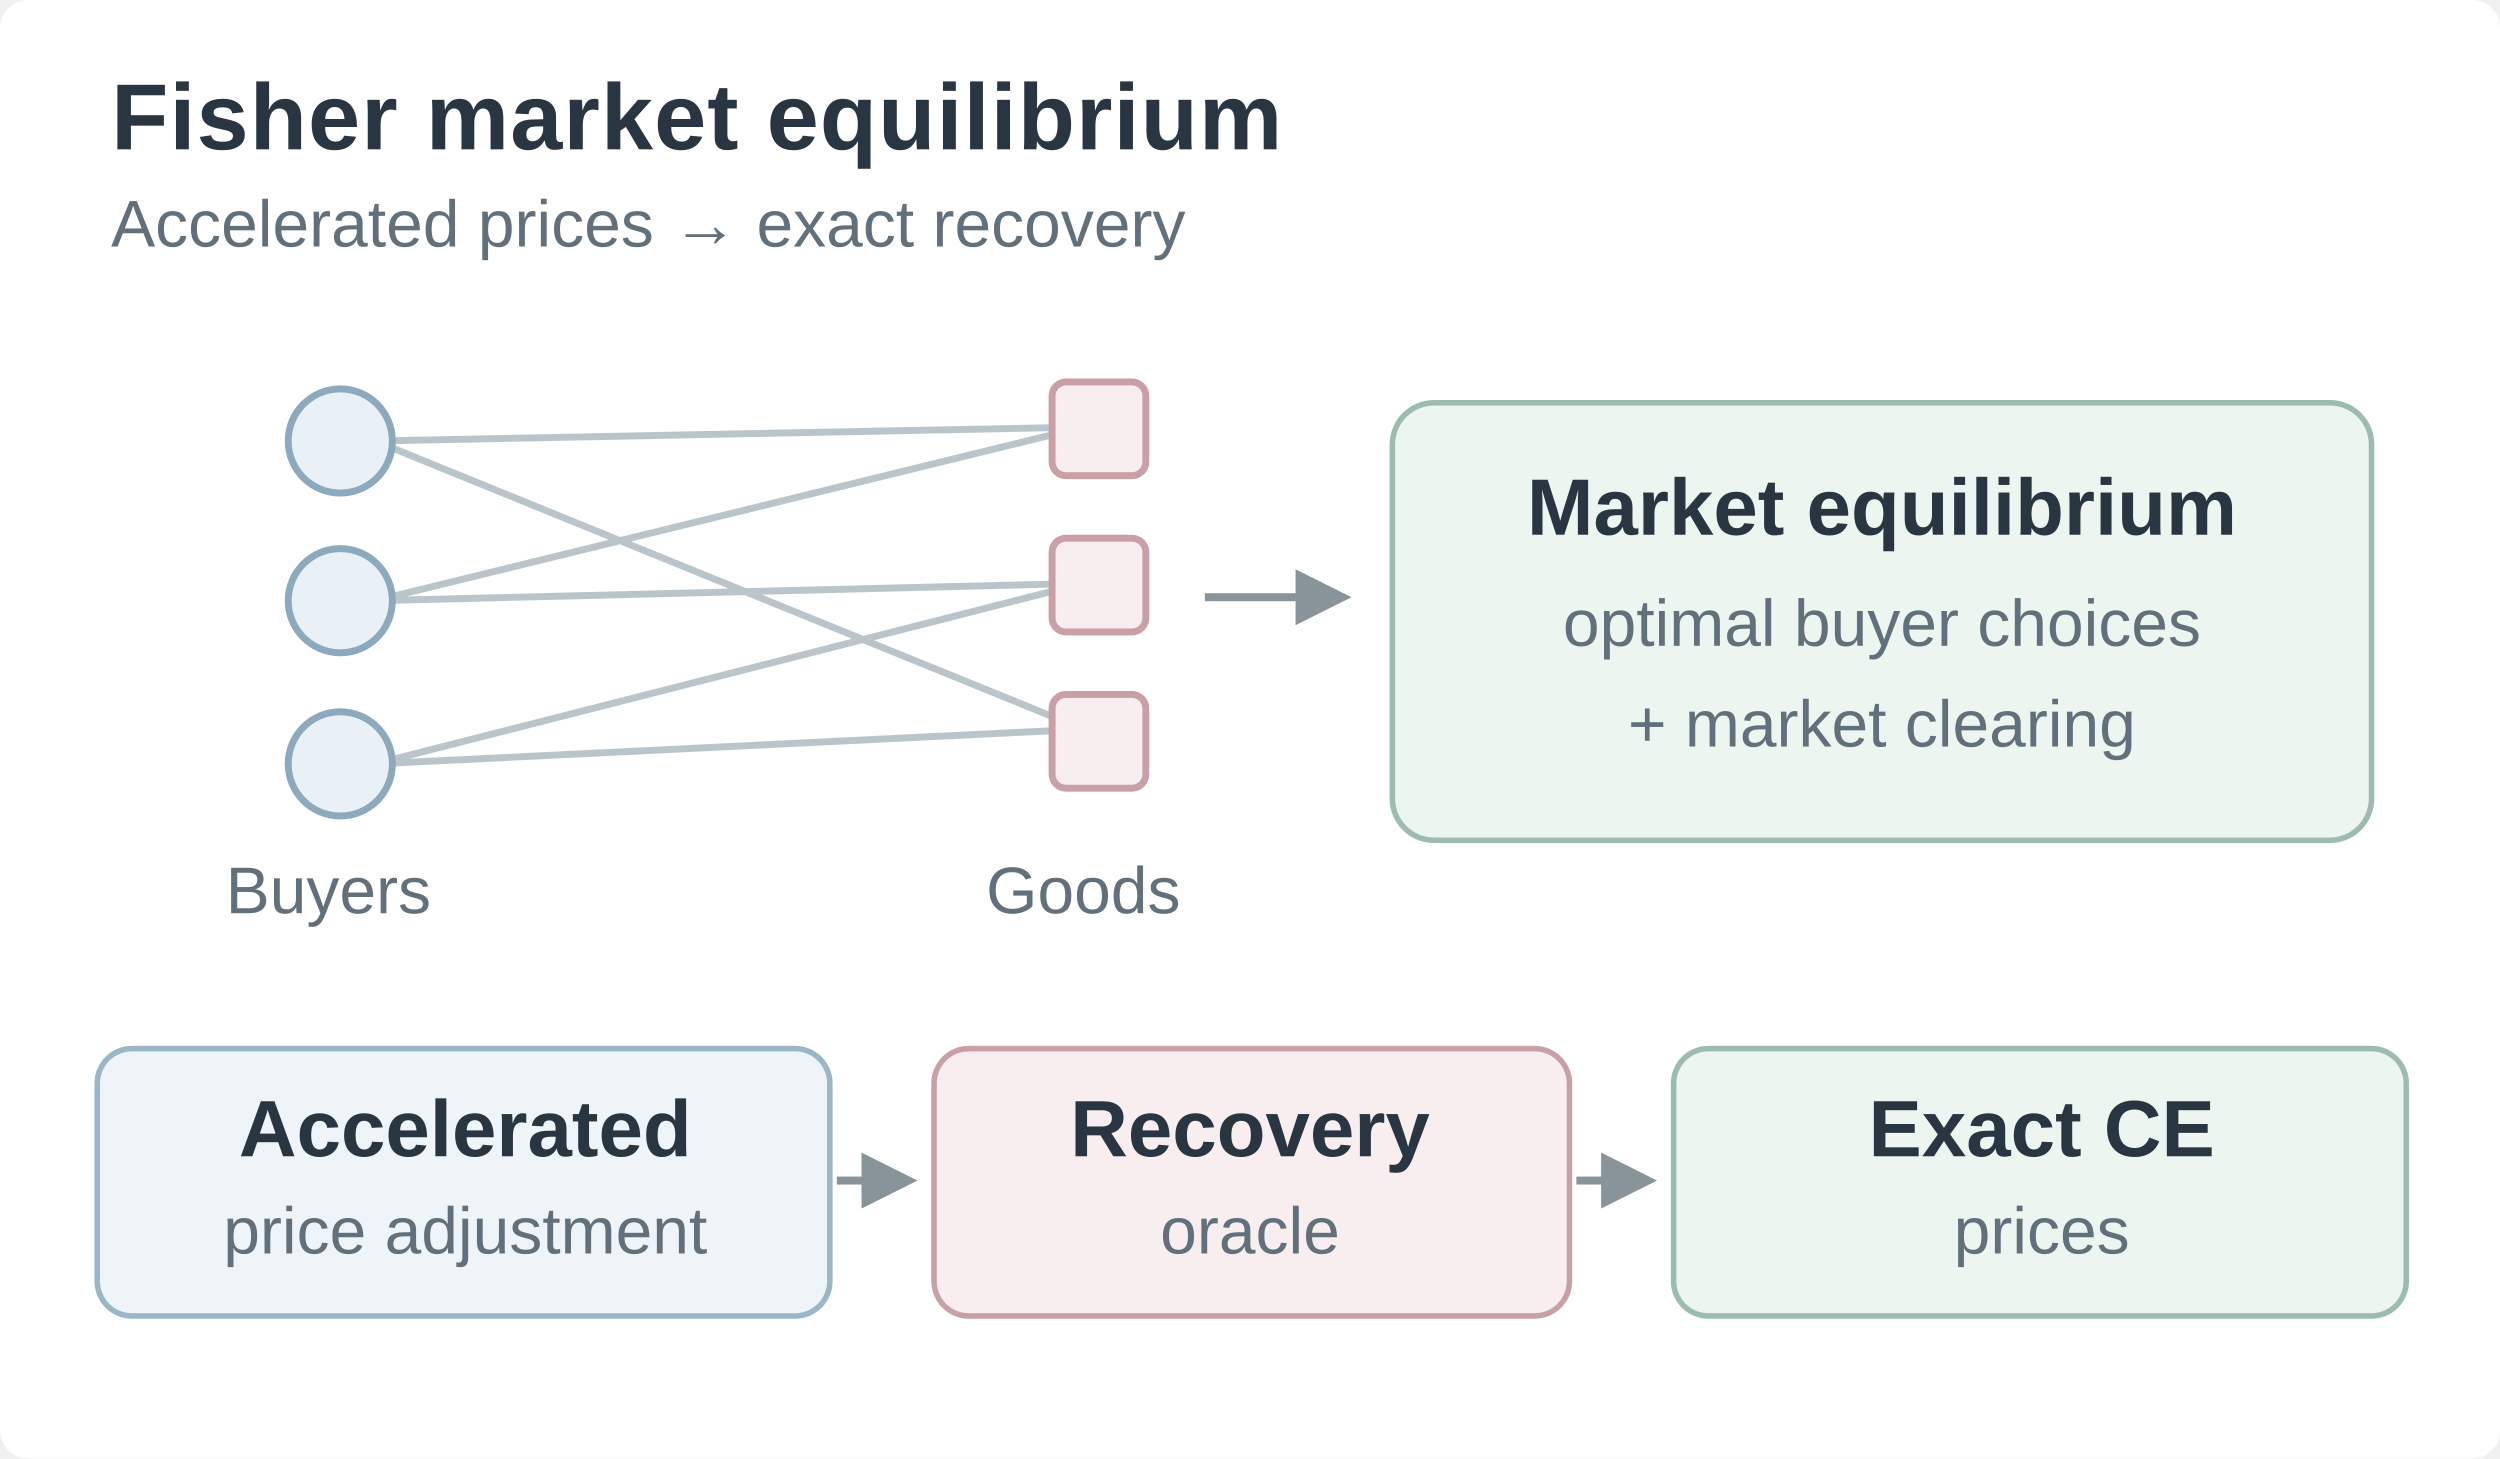
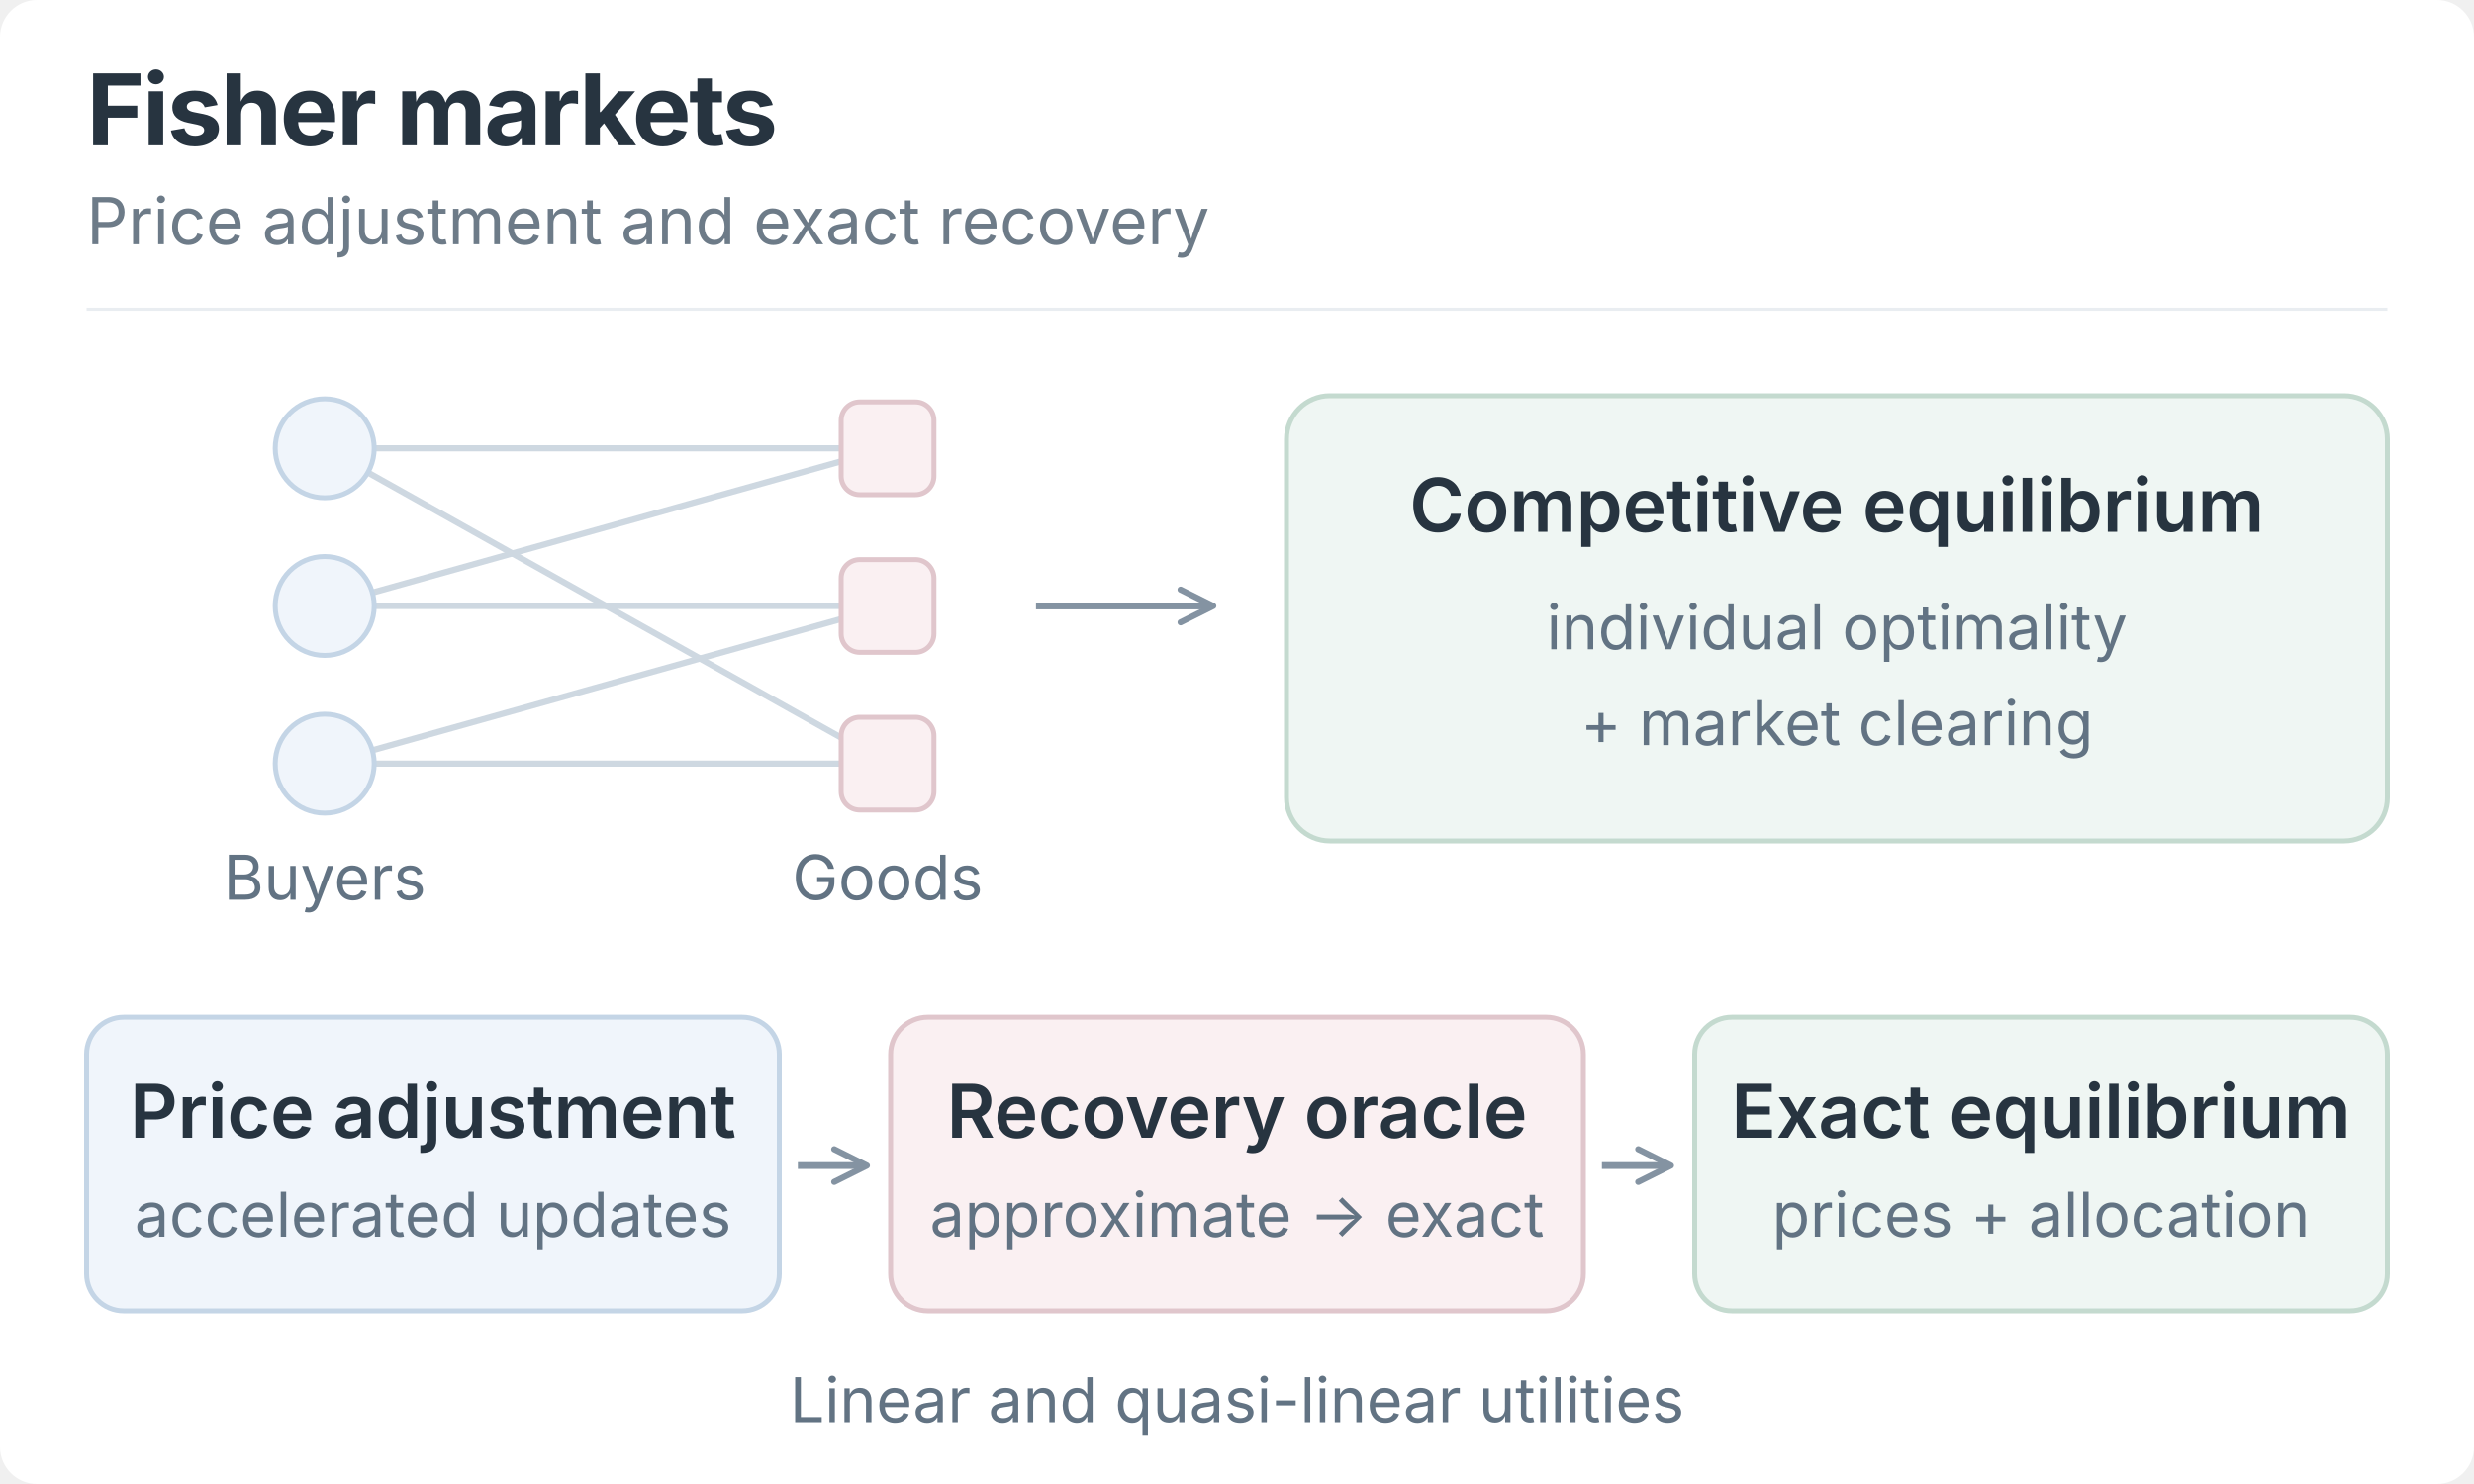
- <svg xmlns="http://www.w3.org/2000/svg" width="720" height="420" viewBox="0 0 720 420" role="img" aria-labelledby="title desc">
+ <svg xmlns="http://www.w3.org/2000/svg" width="800" height="480" viewBox="0 0 800 480" role="img" aria-labelledby="title desc">
  <defs>
-     <marker id="arrow" viewBox="0 0 10 10" refX="8" refY="5" markerWidth="7" markerHeight="7" orient="auto-start-reverse">
-       <path d="M 0 0 L 10 5 L 0 10 z" fill="#89939a" />
+     <marker id="arrow" viewBox="0 0 10 10" refX="8" refY="5" markerWidth="6" markerHeight="6" orient="auto">
+       <path d="M1 1L9 5L1 9" fill="none" stroke="#8493a2" stroke-width="1.5" stroke-linecap="round" stroke-linejoin="round" />
    </marker>
  </defs>
-   <style>text{font-family:Arial,sans-serif;fill:#293641}.label{font-size:23px;font-weight:600}.small{font-size:19px;fill:#61707b}.heading{font-size:27px;font-weight:700;letter-spacing:.3px}.line{fill:none;stroke:#89939a;stroke-width:2.3;marker-end:url(#arrow)}.fine{fill:none;stroke:#bac5cb;stroke-width:2}.blue{fill:#eef4f8;stroke:#9ab6c8;stroke-width:1.6}.rose{fill:#f8eef0;stroke:#caa0a7;stroke-width:1.6}.green{fill:#edf5f1;stroke:#9cbcaf;stroke-width:1.6}</style>
-   <rect width="720" height="420" rx="8" fill="#fff" />
-   <text x="32" y="43" class="heading">Fisher market equilibrium</text>
-   <text x="32" y="71" class="small">Accelerated prices → exact recovery</text>
-   <g class="fine">
-     <path d="M108 127 L312 123 M108 127 L312 210 M108 173 L312 123 M108 173 L312 168 M108 220 L312 168 M108 220 L312 210" />
+   <style>text{font-family:Inter,Arial,sans-serif;fill:#273440}.heading{font-size:32px;font-weight:700;letter-spacing:-.7px}.sub{font-size:21px;fill:#6d7b88}.label{font-size:24px;font-weight:600}.small{font-size:20px;fill:#627383}.line{fill:none;stroke:#8493a2;stroke-width:2.2;marker-end:url(#arrow)}.edges{fill:none;stroke:#ced8e1;stroke-width:2}.blue{fill:#f0f5fb;stroke:#c4d5e6;stroke-width:1.6}.rose{fill:#faf0f2;stroke:#e0c6cc;stroke-width:1.6}.green{fill:#eff6f3;stroke:#c4dacf;stroke-width:1.6}</style>
+   <rect width="800" height="480" rx="12" fill="#fff" />
+   <text x="28" y="47" class="heading">Fisher markets</text>
+   <text x="28" y="79" class="sub">Price adjustment and exact recovery</text>
+   <path d="M28 100H772" stroke="#e9edf1" />
+   <g class="edges">
+     <path d="M105 145L287 145" />
+     <path d="M105 145L287 247" />
+     <path d="M105 196L287 145" />
+     <path d="M105 196L287 196" />
+     <path d="M105 247L287 196" />
+     <path d="M105 247L287 247" />
  </g>
-   <g fill="#eaf1f6" stroke="#8ca9bd" stroke-width="2">
-     <circle cx="98" cy="127" r="15" />
-     <circle cx="98" cy="173" r="15" />
-     <circle cx="98" cy="220" r="15" />
-   </g>
-   <g fill="#f8eef0" stroke="#caa0a7" stroke-width="2">
-     <rect x="303" y="110" width="27" height="27" rx="4" />
-     <rect x="303" y="155" width="27" height="27" rx="4" />
-     <rect x="303" y="200" width="27" height="27" rx="4" />
-   </g>
-   <text x="65" y="263" class="small">Buyers</text>
-   <text x="284" y="263" class="small">Goods</text>
-   <rect x="401" y="116" width="282" height="126" rx="12" class="green" />
-   <g text-anchor="middle">
-     <text x="542" y="154" class="label">Market equilibrium</text>
-     <text x="542" y="186" class="small">optimal buyer choices</text>
-     <text x="542" y="215" class="small">+ market clearing</text>
-   </g>
-   <path d="M347 172 L386 172" class="line" />
-   <rect x="28" y="302" width="211" height="77" rx="10" class="blue" />
-   <rect x="269" y="302" width="183" height="77" rx="10" class="rose" />
-   <rect x="482" y="302" width="211" height="77" rx="10" class="green" />
-   <path d="M241 340 L261 340" class="line" />
-   <path d="M454 340 L474 340" class="line" />
-   <g text-anchor="middle">
-     <text x="134" y="333" class="label">Accelerated</text>
-     <text x="134" y="361" class="small">price adjustment</text>
-     <text x="360" y="333" class="label">Recovery</text>
-     <text x="360" y="361" class="small">oracle</text>
-     <text x="588" y="333" class="label">Exact CE</text>
-     <text x="588" y="361" class="small">prices</text>
-   </g>
+   <circle cx="105" cy="145" r="16" class="blue" />
+   <rect x="272" y="130" width="30" height="30" rx="6" class="rose" />
+   <circle cx="105" cy="196" r="16" class="blue" />
+   <rect x="272" y="181" width="30" height="30" rx="6" class="rose" />
+   <circle cx="105" cy="247" r="16" class="blue" />
+   <rect x="272" y="232" width="30" height="30" rx="6" class="rose" />
+   <text x="105" y="291" text-anchor="middle" class="small">Buyers</text>
+   <text x="287" y="291" text-anchor="middle" class="small">Goods</text>
+   <path d="M335 196H391" class="line" />
+   <rect x="416" y="128" width="356" height="144" rx="14" class="green" />
+   <text x="594" y="172" text-anchor="middle" class="label">Competitive equilibrium</text>
+   <text x="594" y="210" text-anchor="middle" class="small">individual optimality</text>
+   <text x="594" y="241" text-anchor="middle" class="small">+ market clearing</text>
+   <rect x="28" y="329" width="224" height="95" rx="12" class="blue" />
+   <text x="140" y="368" text-anchor="middle" class="label">Price adjustment</text>
+   <text x="140" y="400" text-anchor="middle" class="small">accelerated updates</text>
+   <path d="M258 377H279" class="line" />
+   <rect x="288" y="329" width="224" height="95" rx="12" class="rose" />
+   <text x="400" y="368" text-anchor="middle" class="label">Recovery oracle</text>
+   <text x="400" y="400" text-anchor="middle" class="small">approximate → exact</text>
+   <path d="M518 377H539" class="line" />
+   <rect x="548" y="329" width="224" height="95" rx="12" class="green" />
+   <text x="660" y="368" text-anchor="middle" class="label">Exact equilibrium</text>
+   <text x="660" y="400" text-anchor="middle" class="small">prices + allocation</text>
+   <text x="400" y="460" text-anchor="middle" class="small">Linear and quasi-linear utilities</text>
</svg>
